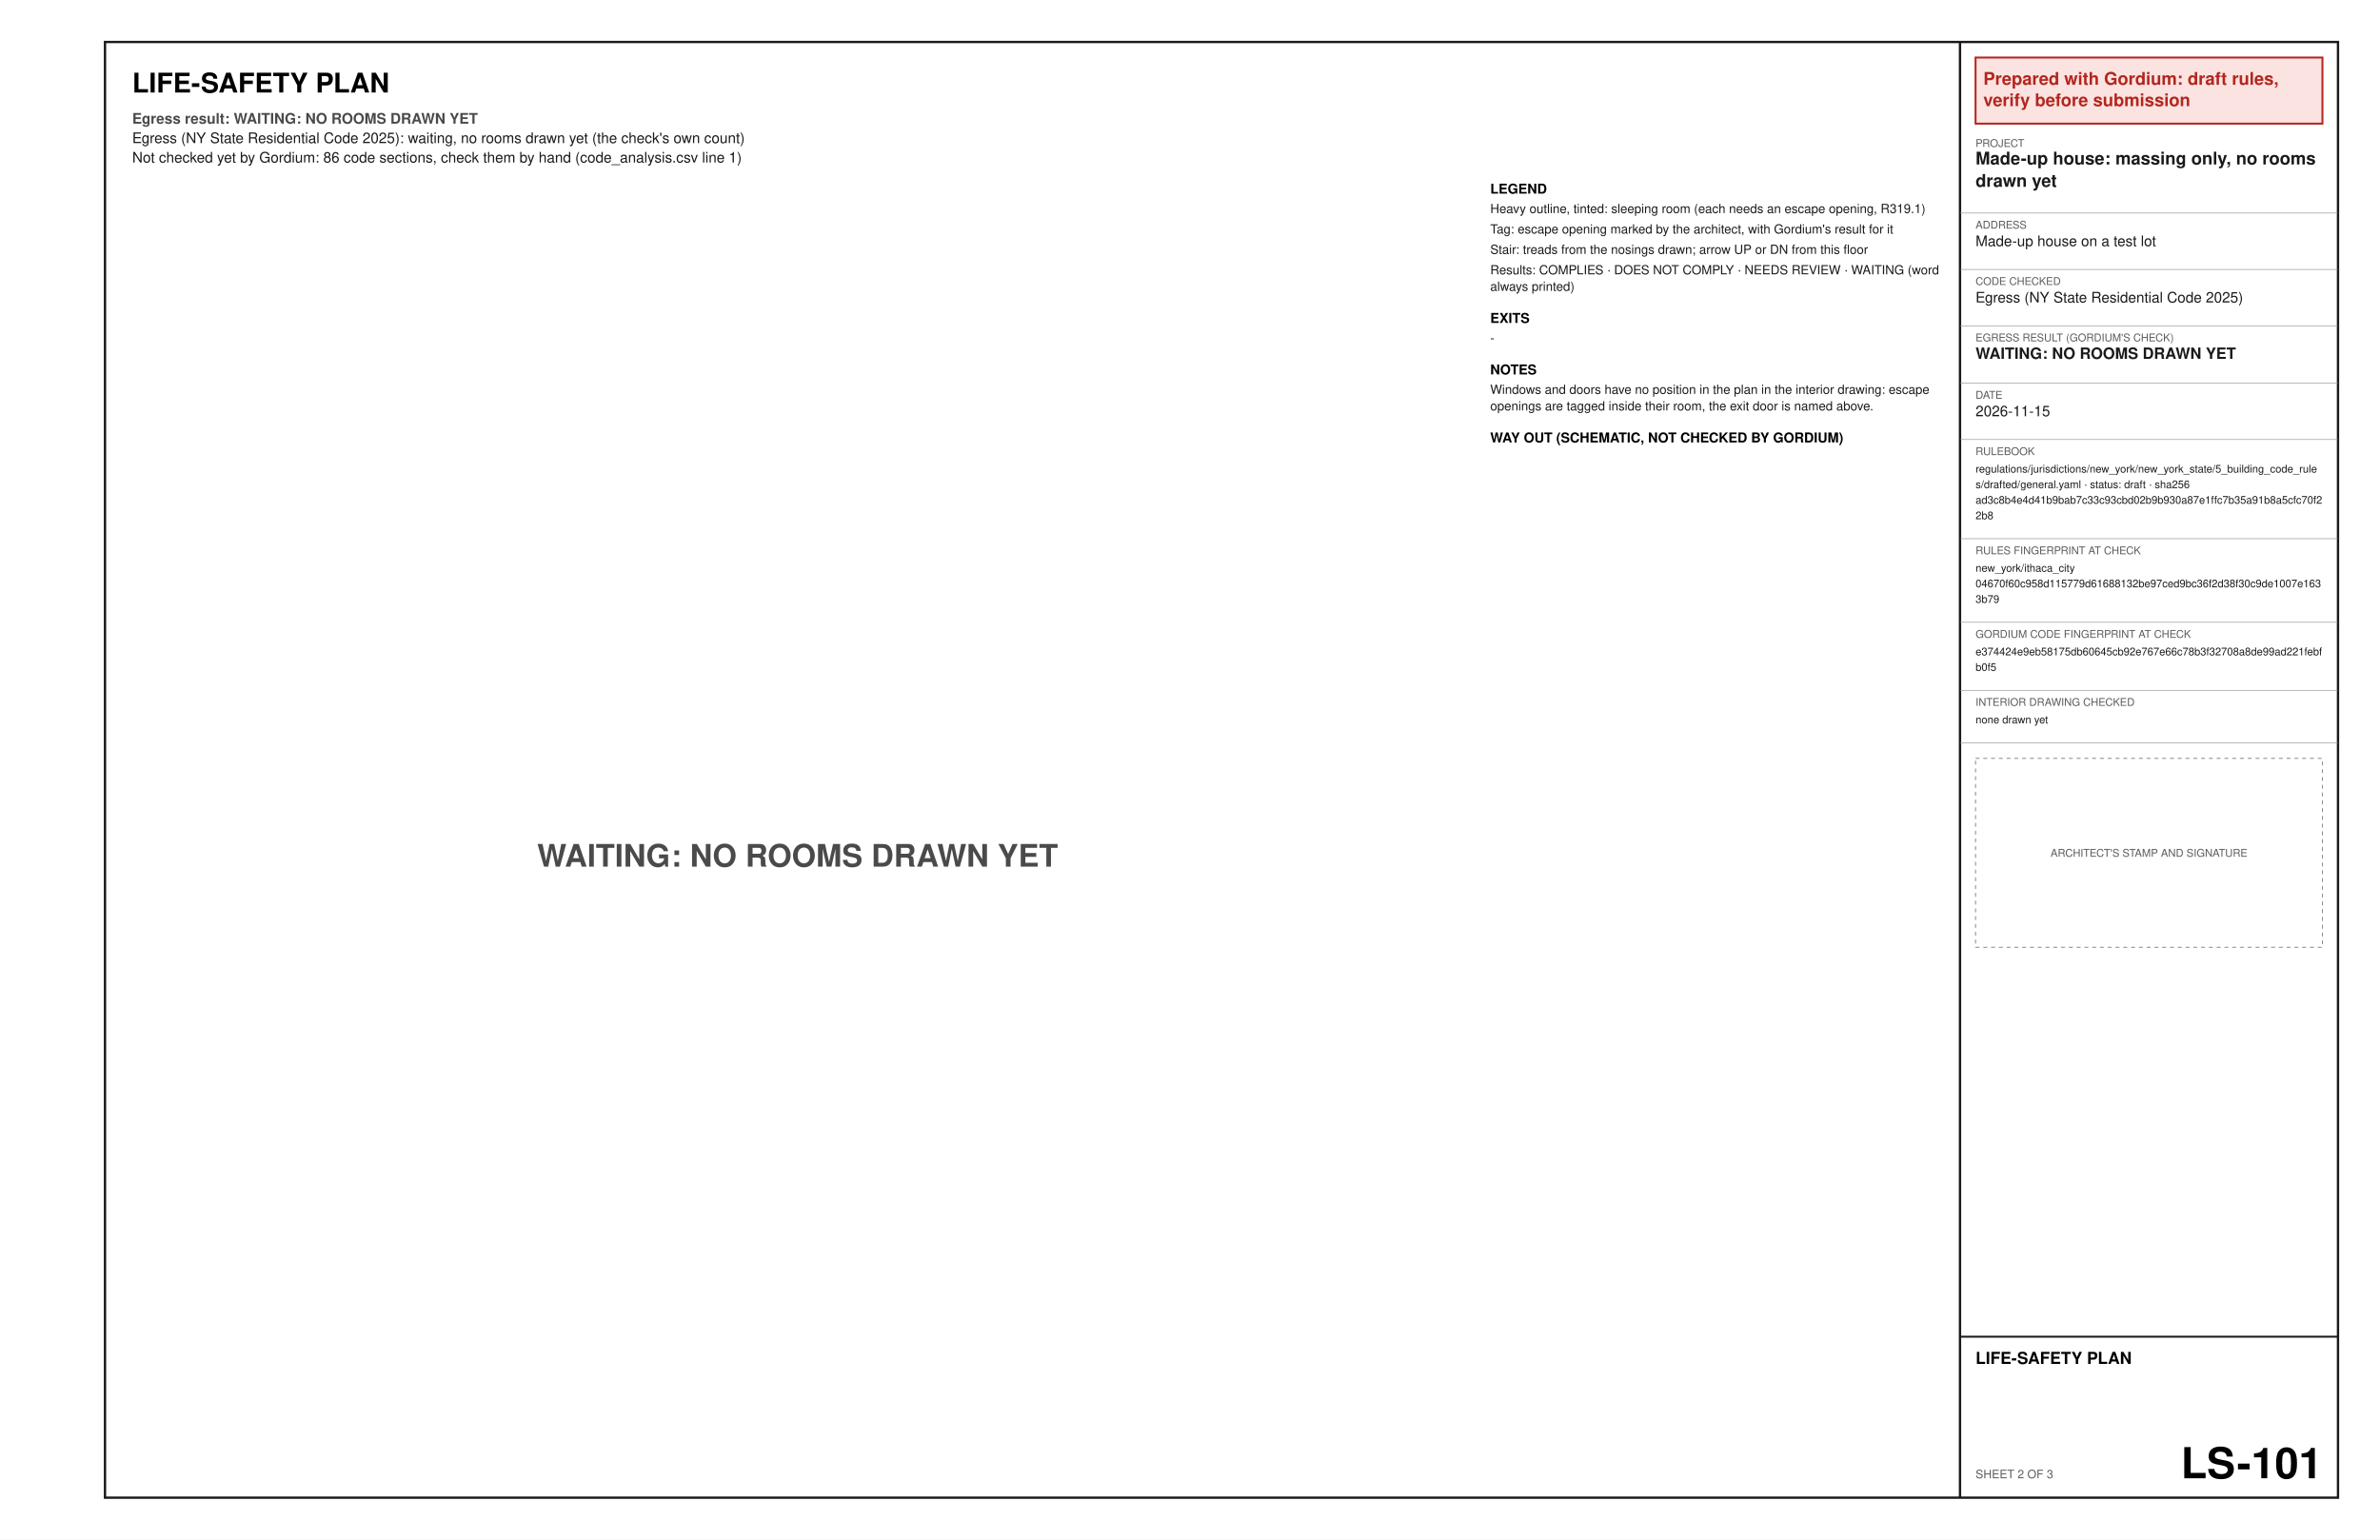
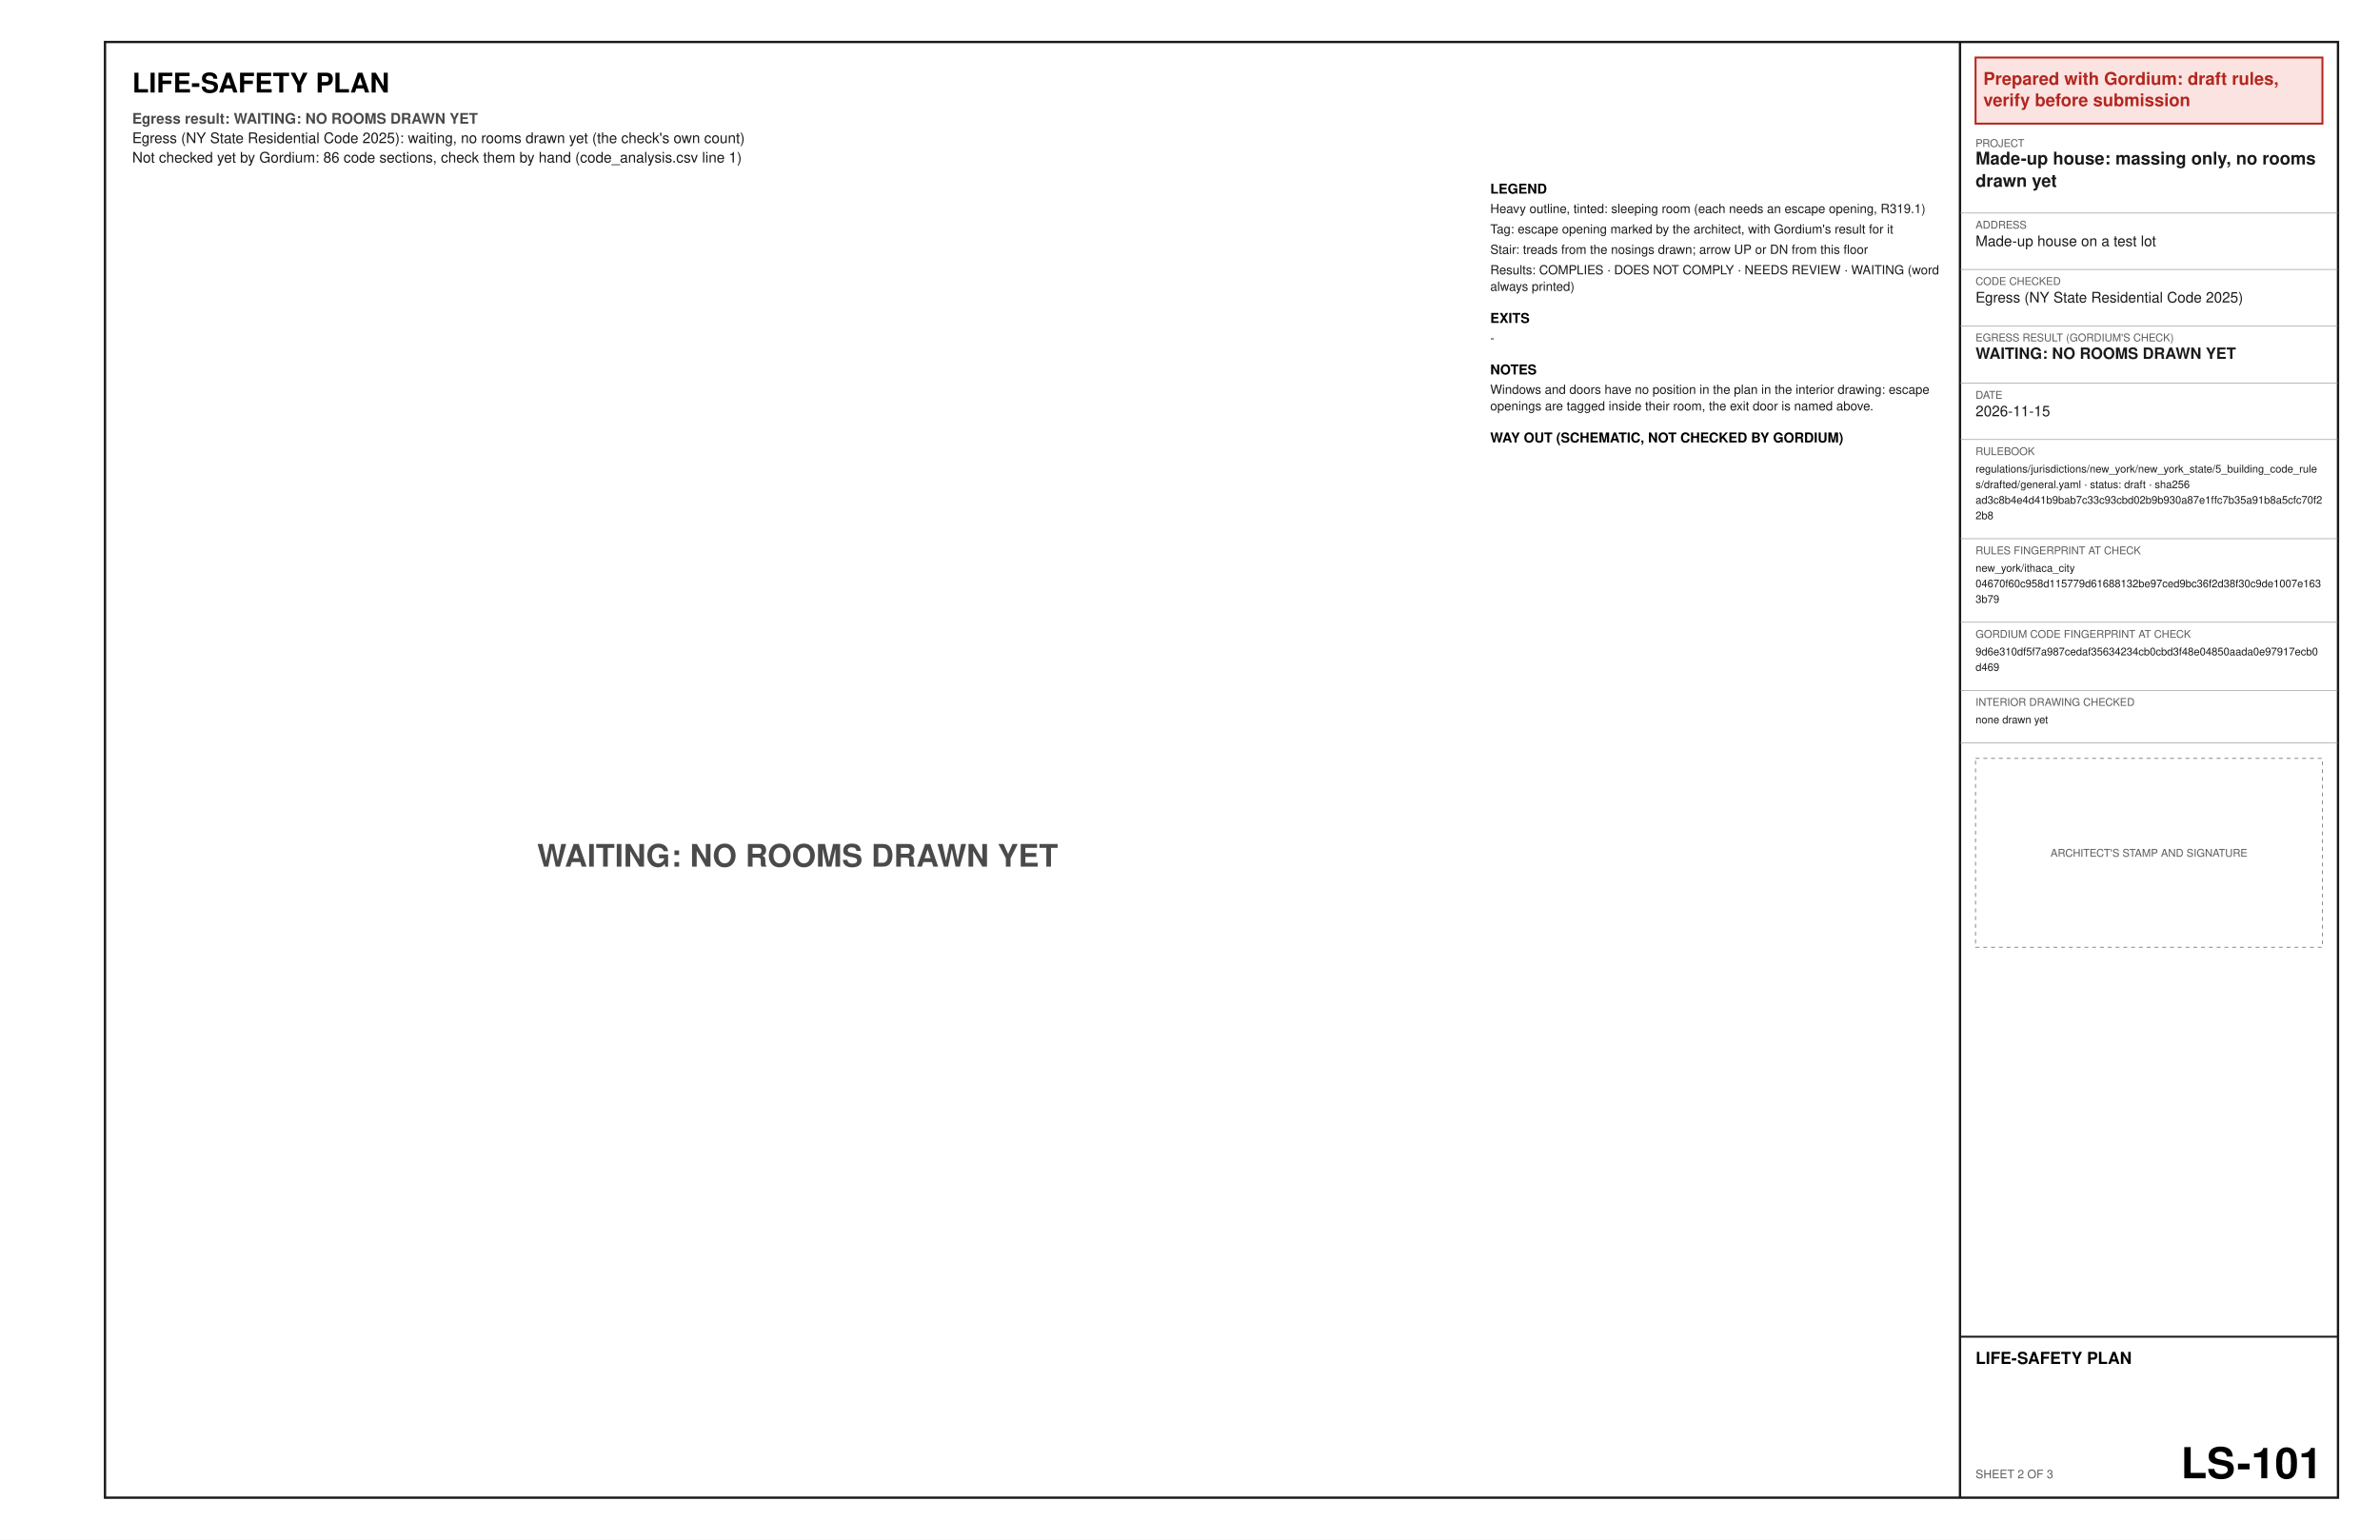
<svg xmlns="http://www.w3.org/2000/svg" width="17in" height="11in" viewBox="0 0 1224 792" font-family="Helvetica, Arial, sans-serif">
  <rect x="0" y="0" width="1224" height="792" fill="#ffffff" />
  <text x="68" y="47.6" font-size="14" font-weight="bold" text-anchor="start" fill="#000000" xml:space="preserve">LIFE-SAFETY PLAN</text>
  <text x="68" y="63.6" font-size="7.5" font-weight="bold" text-anchor="start" fill="#4a4a4a" xml:space="preserve">Egress result: WAITING: NO ROOMS DRAWN YET</text>
  <text x="68" y="73.6" font-size="7.5" text-anchor="start" fill="#1a1a1a" xml:space="preserve">Egress (NY State Residential Code 2025): waiting, no rooms drawn yet (the check's own count)</text>
  <text x="68" y="83.6" font-size="7.5" text-anchor="start" fill="#1a1a1a" xml:space="preserve">Not checked yet by Gordium: 86 code sections, check them by hand (code_analysis.csv line 1)</text>
  <text x="410.2" y="445.8" font-size="16" font-weight="bold" text-anchor="middle" fill="#4a4a4a" xml:space="preserve">WAITING: NO ROOMS DRAWN YET</text>
  <text x="766.4" y="99.6" font-size="7" font-weight="bold" text-anchor="start" fill="#000000" xml:space="preserve">LEGEND</text>
  <text x="766.4" y="109.6" font-size="6.5" text-anchor="start" fill="#1a1a1a" xml:space="preserve">Heavy outline, tinted: sleeping room (each needs an escape opening, R319.1)</text>
  <text x="766.4" y="120.1" font-size="6.5" text-anchor="start" fill="#1a1a1a" xml:space="preserve">Tag: escape opening marked by the architect, with Gordium's result for it</text>
  <text x="766.4" y="130.6" font-size="6.5" text-anchor="start" fill="#1a1a1a" xml:space="preserve">Stair: treads from the nosings drawn; arrow UP or DN from this floor</text>
  <text x="766.4" y="141.1" font-size="6.5" text-anchor="start" fill="#1a1a1a" xml:space="preserve">Results: COMPLIES · DOES NOT COMPLY · NEEDS REVIEW · WAITING (word</text>
  <text x="766.4" y="149.6" font-size="6.5" text-anchor="start" fill="#1a1a1a" xml:space="preserve">always printed)</text>
  <text x="766.4" y="166.1" font-size="7" font-weight="bold" text-anchor="start" fill="#000000" xml:space="preserve">EXITS</text>
  <text x="766.4" y="176.1" font-size="6.5" text-anchor="start" fill="#1a1a1a" xml:space="preserve">-</text>
  <text x="766.4" y="192.6" font-size="7" font-weight="bold" text-anchor="start" fill="#000000" xml:space="preserve">NOTES</text>
  <text x="766.4" y="202.6" font-size="6.5" text-anchor="start" fill="#1a1a1a" xml:space="preserve">Windows and doors have no position in the plan in the interior drawing: escape</text>
  <text x="766.4" y="211.1" font-size="6.5" text-anchor="start" fill="#1a1a1a" xml:space="preserve">openings are tagged inside their room, the exit door is named above.</text>
  <text x="766.4" y="227.6" font-size="7" font-weight="bold" text-anchor="start" fill="#000000" xml:space="preserve">WAY OUT (SCHEMATIC, NOT CHECKED BY GORDIUM)</text>
  <polygon points="54,21.6 1202.4,21.6 1202.4,770.4 54,770.4" fill="none" stroke="#1a1a1a" stroke-width="1.2" />
  <line x1="1008" y1="21.6" x2="1008" y2="770.4" stroke="#1a1a1a" stroke-width="1.2" />
  <polygon points="1016,29.6 1194.4,29.6 1194.4,63.6 1016,63.6" fill="#fbe3e1" stroke="#b3261e" stroke-width="1" />
  <text x="1020" y="43.6" font-size="9" font-weight="bold" text-anchor="start" fill="#b3261e" xml:space="preserve">Prepared with Gordium: draft rules,</text>
  <text x="1020" y="54.6" font-size="9" font-weight="bold" text-anchor="start" fill="#b3261e" xml:space="preserve">verify before submission</text>
  <text x="1016" y="75.6" font-size="5.5" text-anchor="start" fill="#5a5a5a" xml:space="preserve">PROJECT</text>
  <text x="1016" y="84.6" font-size="9" font-weight="bold" text-anchor="start" fill="#1a1a1a" xml:space="preserve">Made-up house: massing only, no rooms</text>
  <text x="1016" y="96.1" font-size="9" font-weight="bold" text-anchor="start" fill="#1a1a1a" xml:space="preserve">drawn yet</text>
  <line x1="1008" y1="109.6" x2="1202.4" y2="109.6" stroke="#8c8c8c" stroke-width="0.3" />
  <text x="1016" y="117.6" font-size="5.5" text-anchor="start" fill="#5a5a5a" xml:space="preserve">ADDRESS</text>
  <text x="1016" y="126.6" font-size="7.5" text-anchor="start" fill="#1a1a1a" xml:space="preserve">Made-up house on a test lot</text>
  <line x1="1008" y1="138.6" x2="1202.4" y2="138.6" stroke="#8c8c8c" stroke-width="0.3" />
  <text x="1016" y="146.6" font-size="5.5" text-anchor="start" fill="#5a5a5a" xml:space="preserve">CODE CHECKED</text>
  <text x="1016" y="155.6" font-size="7.5" text-anchor="start" fill="#1a1a1a" xml:space="preserve">Egress (NY State Residential Code 2025)</text>
  <line x1="1008" y1="167.6" x2="1202.4" y2="167.6" stroke="#8c8c8c" stroke-width="0.3" />
  <text x="1016" y="175.6" font-size="5.5" text-anchor="start" fill="#5a5a5a" xml:space="preserve">EGRESS RESULT (GORDIUM'S CHECK)</text>
  <text x="1016" y="184.6" font-size="8" font-weight="bold" text-anchor="start" fill="#1a1a1a" xml:space="preserve">WAITING: NO ROOMS DRAWN YET</text>
  <line x1="1008" y1="197.1" x2="1202.4" y2="197.1" stroke="#8c8c8c" stroke-width="0.3" />
  <text x="1016" y="205.1" font-size="5.5" text-anchor="start" fill="#5a5a5a" xml:space="preserve">DATE</text>
  <text x="1016" y="214.1" font-size="7.5" text-anchor="start" fill="#1a1a1a" xml:space="preserve">2026-11-15</text>
  <line x1="1008" y1="226.1" x2="1202.4" y2="226.1" stroke="#8c8c8c" stroke-width="0.3" />
  <text x="1016" y="234.1" font-size="5.5" text-anchor="start" fill="#5a5a5a" xml:space="preserve">RULEBOOK</text>
  <text x="1016" y="243.1" font-size="5.5" text-anchor="start" fill="#1a1a1a" xml:space="preserve">regulations/jurisdictions/new_york/new_york_state/5_building_code_rule</text>
  <text x="1016" y="251.1" font-size="5.5" text-anchor="start" fill="#1a1a1a" xml:space="preserve">s/drafted/general.yaml · status: draft · sha256</text>
  <text x="1016" y="259.1" font-size="5.5" text-anchor="start" fill="#1a1a1a" xml:space="preserve">ad3c8b4e4d41b9bab7c33c93cbd02b9b930a87e1ffc7b35a91b8a5cfc70f2</text>
  <text x="1016" y="267.1" font-size="5.5" text-anchor="start" fill="#1a1a1a" xml:space="preserve">2b8</text>
  <line x1="1008" y1="277.1" x2="1202.4" y2="277.1" stroke="#8c8c8c" stroke-width="0.3" />
  <text x="1016" y="285.1" font-size="5.5" text-anchor="start" fill="#5a5a5a" xml:space="preserve">RULES FINGERPRINT AT CHECK</text>
  <text x="1016" y="294.1" font-size="5.5" text-anchor="start" fill="#1a1a1a" xml:space="preserve">new_york/ithaca_city</text>
  <text x="1016" y="302.1" font-size="5.5" text-anchor="start" fill="#1a1a1a" xml:space="preserve">04670f60c958d115779d61688132be97ced9bc36f2d38f30c9de1007e163</text>
  <text x="1016" y="310.1" font-size="5.5" text-anchor="start" fill="#1a1a1a" xml:space="preserve">3b79</text>
  <line x1="1008" y1="320.1" x2="1202.4" y2="320.1" stroke="#8c8c8c" stroke-width="0.3" />
  <text x="1016" y="328.1" font-size="5.5" text-anchor="start" fill="#5a5a5a" xml:space="preserve">GORDIUM CODE FINGERPRINT AT CHECK</text>
-   <text x="1016" y="337.1" font-size="5.5" text-anchor="start" fill="#1a1a1a" xml:space="preserve">e374424e9eb58175db60645cb92e767e66c78b3f32708a8de99ad221febf</text>
-   <text x="1016" y="345.1" font-size="5.5" text-anchor="start" fill="#1a1a1a" xml:space="preserve">b0f5</text>
+   <text x="1016" y="337.1" font-size="5.5" text-anchor="start" fill="#1a1a1a" xml:space="preserve">9d6e310df5f7a987cedaf35634234cb0cbd3f48e04850aada0e97917ecb0</text>
+   <text x="1016" y="345.1" font-size="5.5" text-anchor="start" fill="#1a1a1a" xml:space="preserve">d469</text>
  <line x1="1008" y1="355.1" x2="1202.4" y2="355.1" stroke="#8c8c8c" stroke-width="0.3" />
  <text x="1016" y="363.1" font-size="5.5" text-anchor="start" fill="#5a5a5a" xml:space="preserve">INTERIOR DRAWING CHECKED</text>
  <text x="1016" y="372.1" font-size="5.5" text-anchor="start" fill="#1a1a1a" xml:space="preserve">none drawn yet</text>
  <line x1="1008" y1="382.1" x2="1202.4" y2="382.1" stroke="#8c8c8c" stroke-width="0.3" />
  <polygon points="1016,390.1 1194.4,390.1 1194.4,487.3 1016,487.3" fill="none" stroke="#8c8c8c" stroke-width="0.5" stroke-dasharray="2 2" />
  <text x="1105.2" y="440.7" font-size="5.5" text-anchor="middle" fill="#5a5a5a" xml:space="preserve">ARCHITECT'S STAMP AND SIGNATURE</text>
  <line x1="1008" y1="687.6" x2="1202.4" y2="687.6" stroke="#1a1a1a" stroke-width="1" />
  <text x="1016" y="701.6" font-size="8.5" font-weight="bold" text-anchor="start" fill="#000000" xml:space="preserve">LIFE-SAFETY PLAN</text>
  <text x="1016" y="760.4" font-size="6" text-anchor="start" fill="#5a5a5a" xml:space="preserve">SHEET 2 OF 3</text>
  <text x="1194.4" y="760.4" font-size="22" font-weight="bold" text-anchor="end" fill="#000000" xml:space="preserve">LS-101</text>
</svg>
